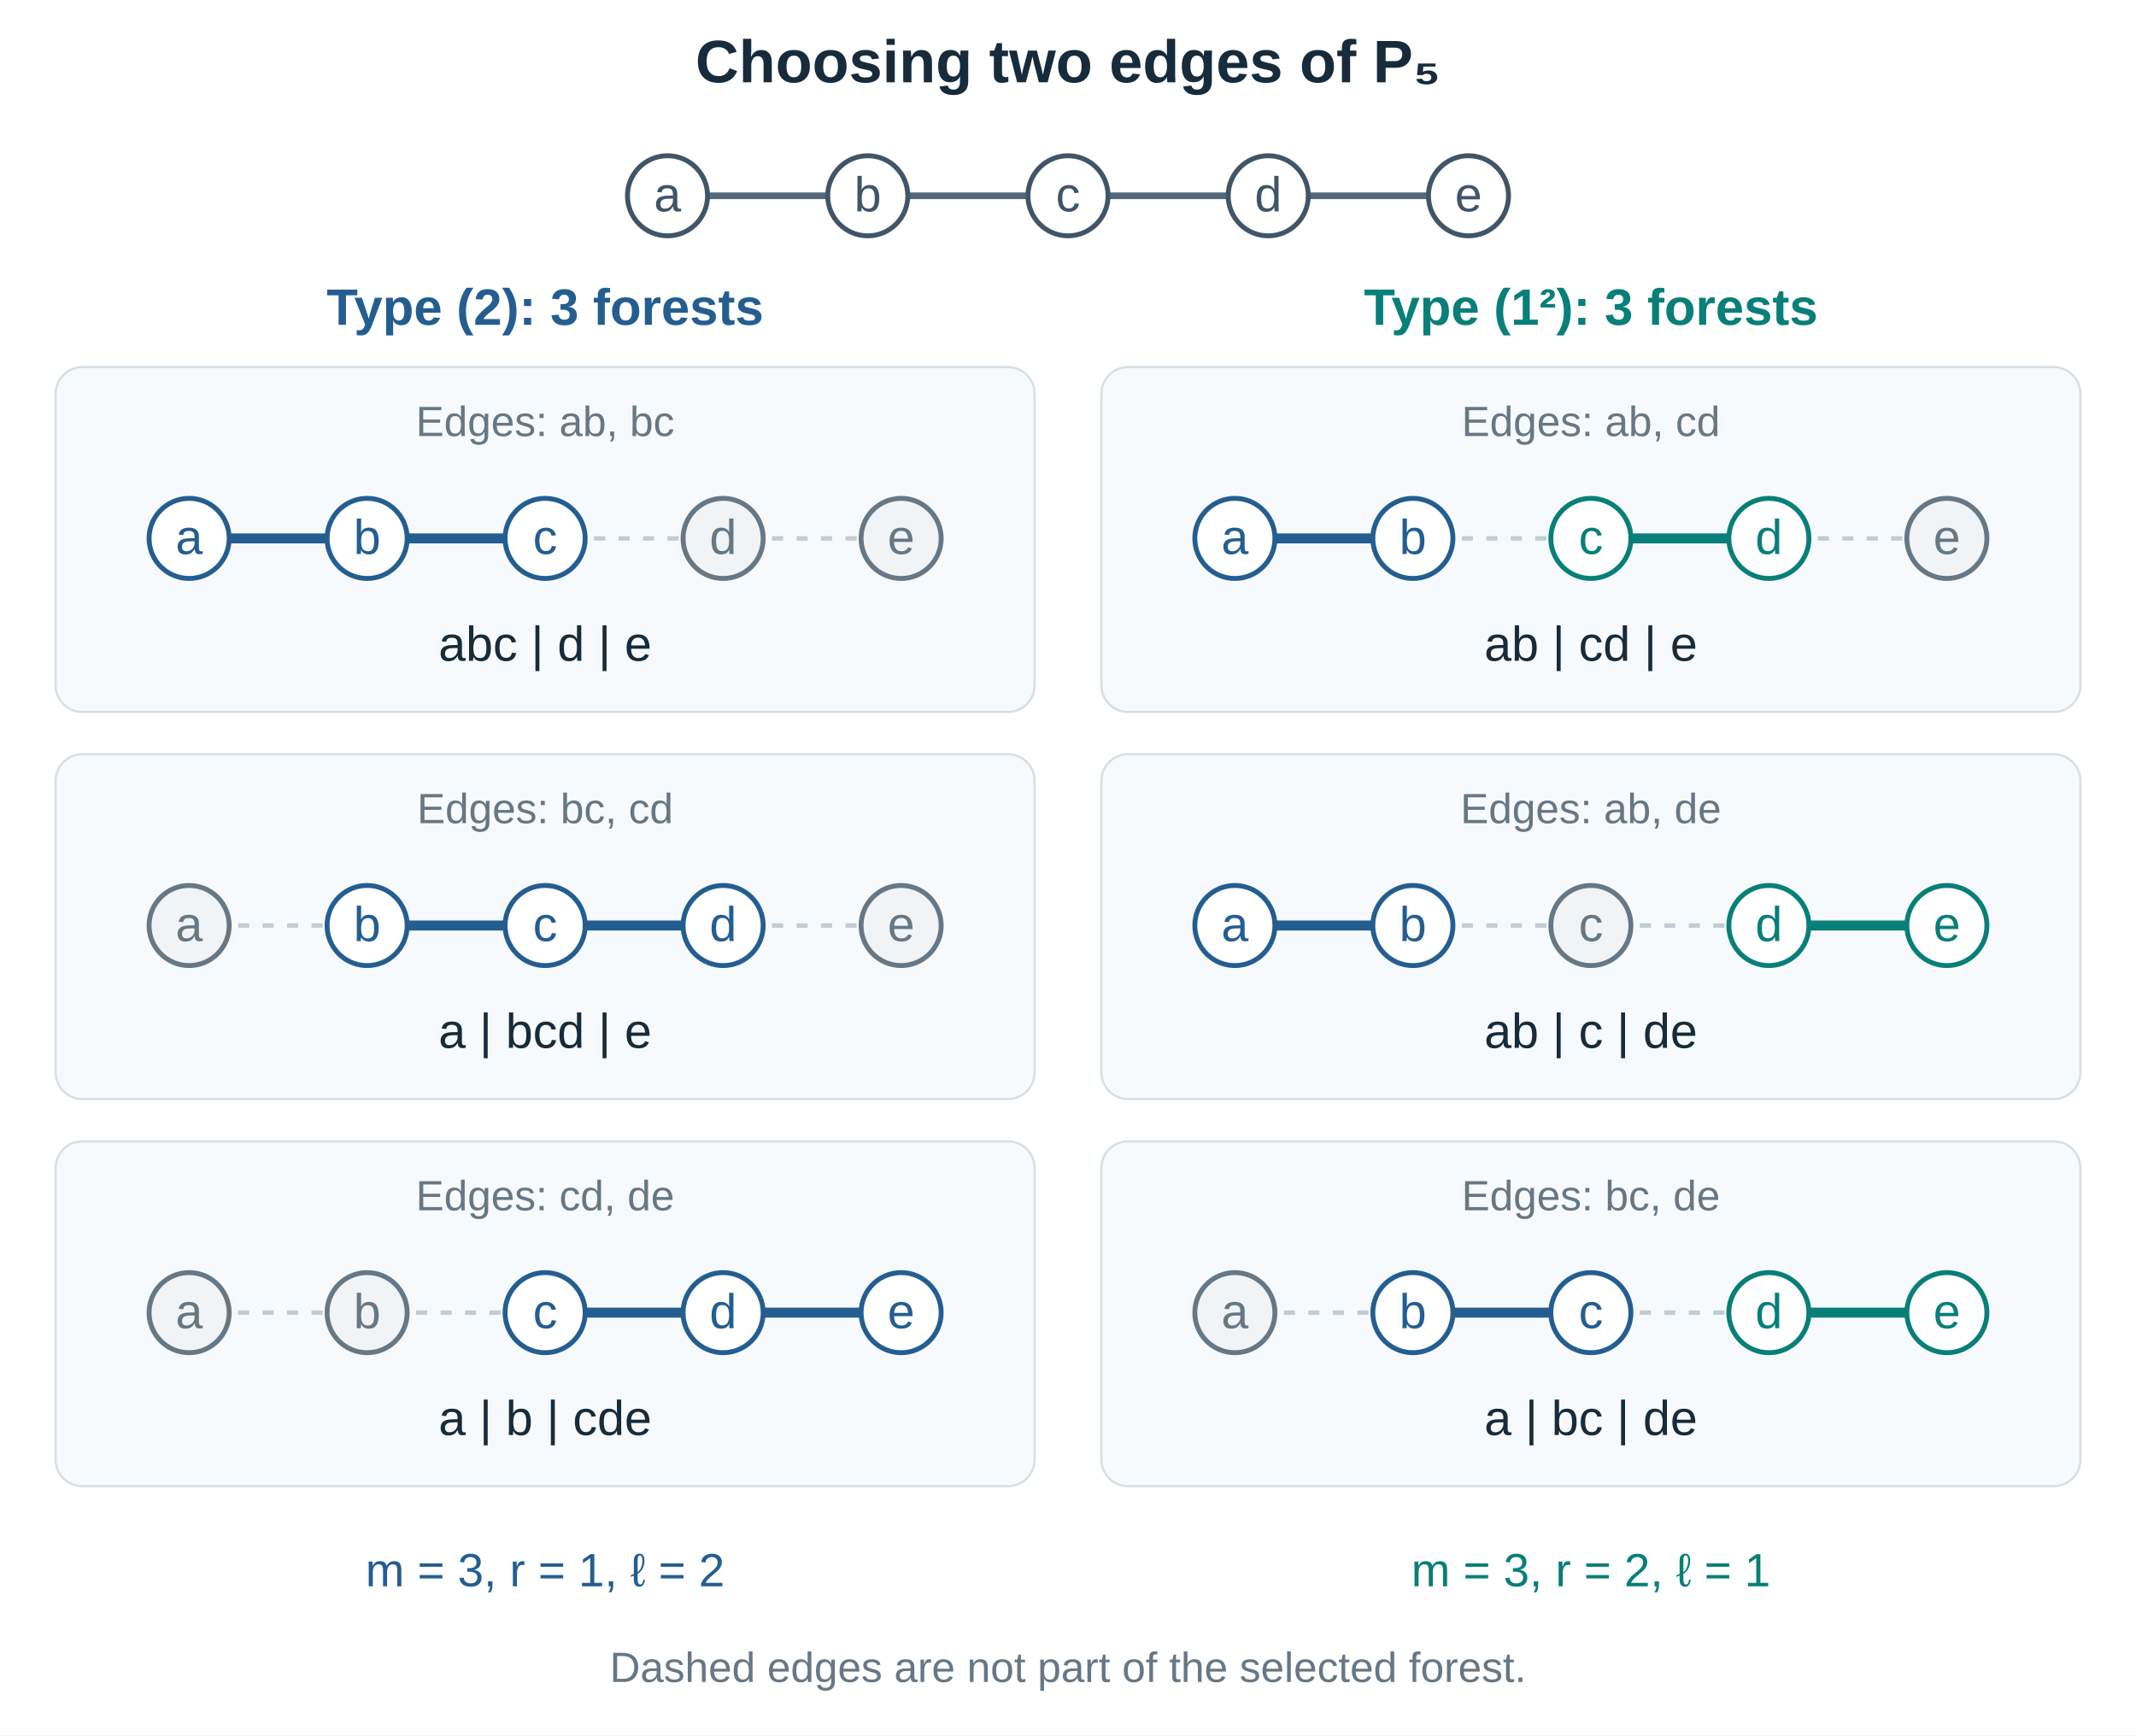
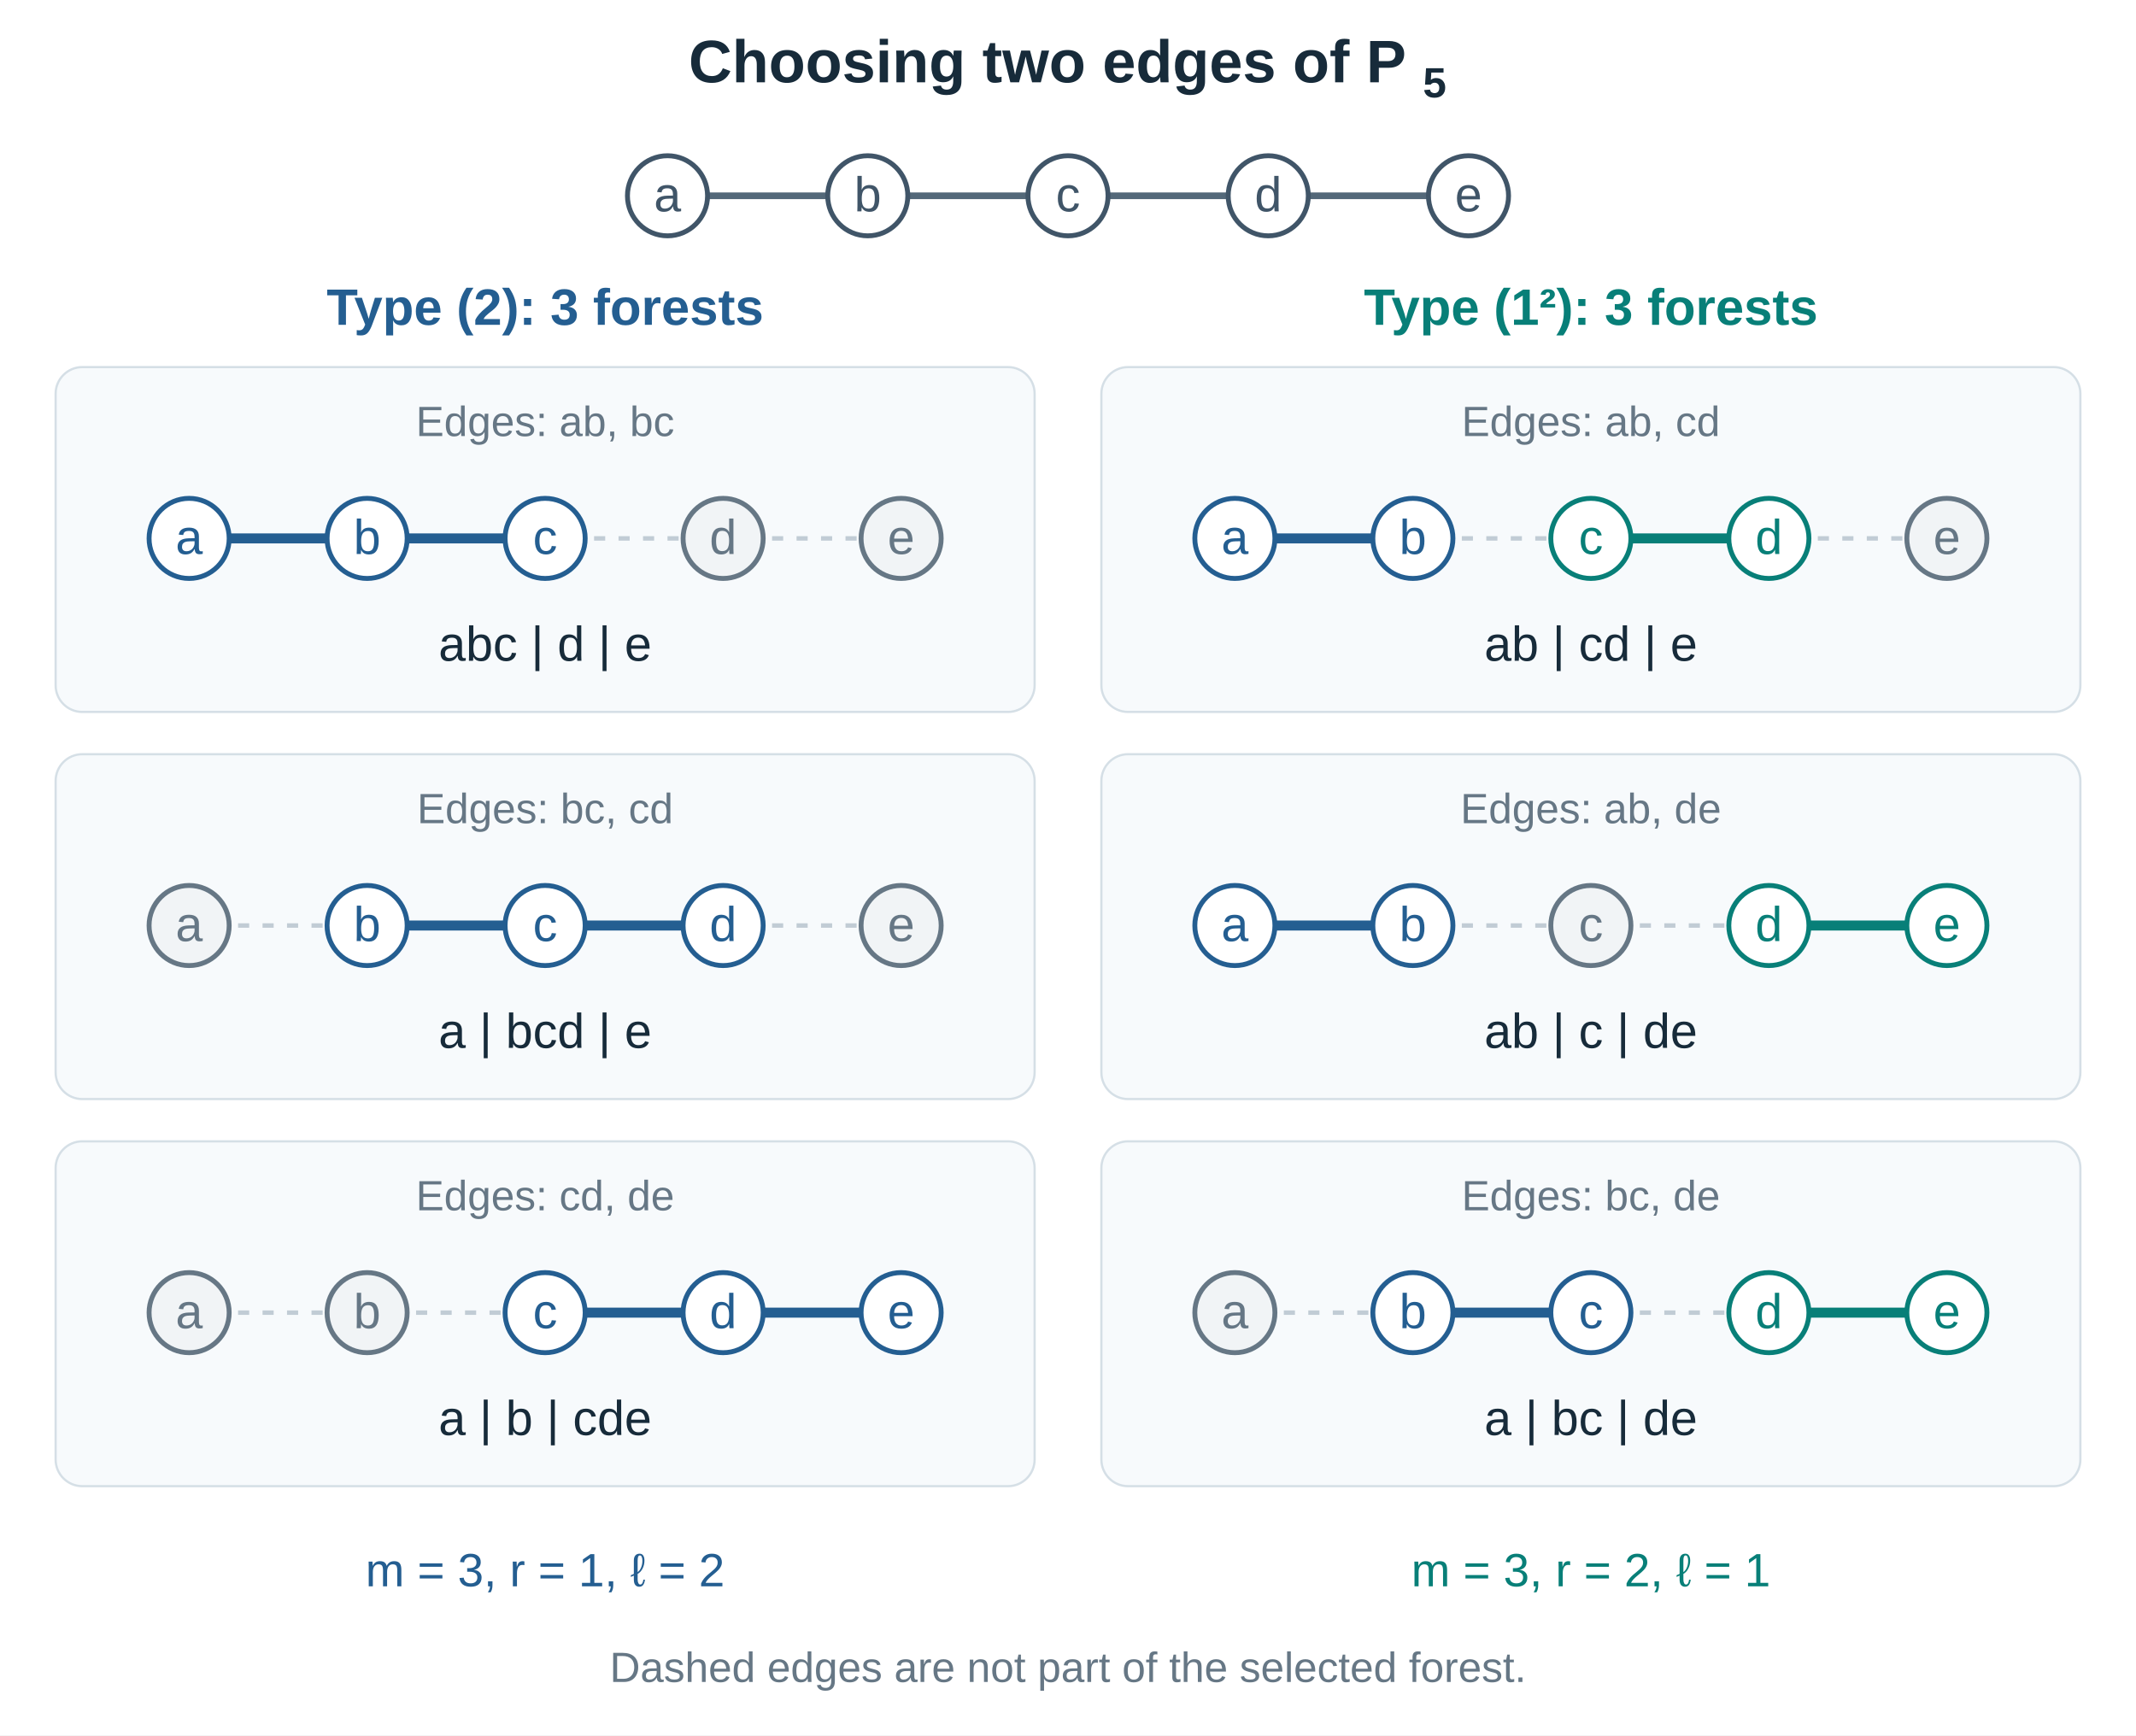
<svg xmlns="http://www.w3.org/2000/svg" width="960" height="780" viewBox="0 0 960 780" role="img" aria-labelledby="title desc">
  <rect width="960" height="780" fill="#ffffff" />
-   <text x="480" y="37" font-family="Arial, sans-serif" font-size="27" font-weight="bold" text-anchor="middle" fill="#172b3a">Choosing two edges of P₅</text>
+   <text xml:space="preserve" font-family="Arial, sans-serif" font-weight="bold" fill="#172b3a" x="309.50" y="37.00" text-anchor="start" style="font-size:27.0px">Choosing two edges of P</text>
+   <text xml:space="preserve" font-family="Arial, sans-serif" font-weight="bold" fill="#172b3a" x="639.50" y="43.75" text-anchor="start" style="font-size:19px">5</text>
  <line x1="300" y1="88" x2="390" y2="88" stroke="#536879" stroke-width="3" />
  <line x1="390" y1="88" x2="480" y2="88" stroke="#536879" stroke-width="3" />
  <line x1="480" y1="88" x2="570" y2="88" stroke="#536879" stroke-width="3" />
  <line x1="570" y1="88" x2="660" y2="88" stroke="#536879" stroke-width="3" />
  <circle cx="300" cy="88" r="18" fill="#ffffff" stroke="#405568" stroke-width="2.2" />
-   <text x="300" y="95" font-family="Arial, sans-serif" font-size="22" font-weight="normal" text-anchor="middle" fill="#405568">a</text>
+   <text xml:space="preserve" x="300" y="95" font-family="Arial, sans-serif" font-size="22" font-weight="normal" text-anchor="middle" fill="#405568">a</text>
  <circle cx="390" cy="88" r="18" fill="#ffffff" stroke="#405568" stroke-width="2.2" />
-   <text x="390" y="95" font-family="Arial, sans-serif" font-size="22" font-weight="normal" text-anchor="middle" fill="#405568">b</text>
+   <text xml:space="preserve" x="390" y="95" font-family="Arial, sans-serif" font-size="22" font-weight="normal" text-anchor="middle" fill="#405568">b</text>
  <circle cx="480" cy="88" r="18" fill="#ffffff" stroke="#405568" stroke-width="2.2" />
-   <text x="480" y="95" font-family="Arial, sans-serif" font-size="22" font-weight="normal" text-anchor="middle" fill="#405568">c</text>
+   <text xml:space="preserve" x="480" y="95" font-family="Arial, sans-serif" font-size="22" font-weight="normal" text-anchor="middle" fill="#405568">c</text>
  <circle cx="570" cy="88" r="18" fill="#ffffff" stroke="#405568" stroke-width="2.2" />
-   <text x="570" y="95" font-family="Arial, sans-serif" font-size="22" font-weight="normal" text-anchor="middle" fill="#405568">d</text>
+   <text xml:space="preserve" x="570" y="95" font-family="Arial, sans-serif" font-size="22" font-weight="normal" text-anchor="middle" fill="#405568">d</text>
  <circle cx="660" cy="88" r="18" fill="#ffffff" stroke="#405568" stroke-width="2.2" />
-   <text x="660" y="95" font-family="Arial, sans-serif" font-size="22" font-weight="normal" text-anchor="middle" fill="#405568">e</text>
-   <text x="245" y="146" font-family="Arial, sans-serif" font-size="23" font-weight="bold" text-anchor="middle" fill="#245e91">Type (2): 3 forests</text>
-   <text x="715" y="146" font-family="Arial, sans-serif" font-size="23" font-weight="bold" text-anchor="middle" fill="#087f78">Type (1²): 3 forests</text>
+   <text xml:space="preserve" x="660" y="95" font-family="Arial, sans-serif" font-size="22" font-weight="normal" text-anchor="middle" fill="#405568">e</text>
+   <text xml:space="preserve" x="245" y="146" font-family="Arial, sans-serif" font-size="23" font-weight="bold" text-anchor="middle" fill="#245e91">Type (2): 3 forests</text>
+   <text xml:space="preserve" x="715" y="146" font-family="Arial, sans-serif" font-size="23" font-weight="bold" text-anchor="middle" fill="#087f78">Type (1²): 3 forests</text>
  <rect x="25" y="165" width="440" height="155" rx="12" fill="#f7fafc" stroke="#d5dfe6" />
-   <text x="245" y="196" font-family="Arial, sans-serif" font-size="19" font-weight="normal" text-anchor="middle" fill="#667785">Edges: ab, bc</text>
+   <text xml:space="preserve" x="245" y="196" font-family="Arial, sans-serif" font-size="19" font-weight="normal" text-anchor="middle" fill="#667785">Edges: ab, bc</text>
  <line x1="85" y1="242" x2="165" y2="242" stroke="#245e91" stroke-width="4.5" />
  <line x1="165" y1="242" x2="245" y2="242" stroke="#245e91" stroke-width="4.5" />
  <line x1="245" y1="242" x2="325" y2="242" stroke="#c1ccd5" stroke-width="2" stroke-dasharray="5 6" />
  <line x1="325" y1="242" x2="405" y2="242" stroke="#c1ccd5" stroke-width="2" stroke-dasharray="5 6" />
  <circle cx="85" cy="242" r="18" fill="#ffffff" stroke="#245e91" stroke-width="2.2" />
-   <text x="85" y="249" font-family="Arial, sans-serif" font-size="22" font-weight="normal" text-anchor="middle" fill="#245e91">a</text>
+   <text xml:space="preserve" x="85" y="249" font-family="Arial, sans-serif" font-size="22" font-weight="normal" text-anchor="middle" fill="#245e91">a</text>
  <circle cx="165" cy="242" r="18" fill="#ffffff" stroke="#245e91" stroke-width="2.2" />
-   <text x="165" y="249" font-family="Arial, sans-serif" font-size="22" font-weight="normal" text-anchor="middle" fill="#245e91">b</text>
+   <text xml:space="preserve" x="165" y="249" font-family="Arial, sans-serif" font-size="22" font-weight="normal" text-anchor="middle" fill="#245e91">b</text>
  <circle cx="245" cy="242" r="18" fill="#ffffff" stroke="#245e91" stroke-width="2.2" />
-   <text x="245" y="249" font-family="Arial, sans-serif" font-size="22" font-weight="normal" text-anchor="middle" fill="#245e91">c</text>
+   <text xml:space="preserve" x="245" y="249" font-family="Arial, sans-serif" font-size="22" font-weight="normal" text-anchor="middle" fill="#245e91">c</text>
  <circle cx="325" cy="242" r="18" fill="#f1f4f6" stroke="#667785" stroke-width="2.2" />
-   <text x="325" y="249" font-family="Arial, sans-serif" font-size="22" font-weight="normal" text-anchor="middle" fill="#667785">d</text>
+   <text xml:space="preserve" x="325" y="249" font-family="Arial, sans-serif" font-size="22" font-weight="normal" text-anchor="middle" fill="#667785">d</text>
  <circle cx="405" cy="242" r="18" fill="#f1f4f6" stroke="#667785" stroke-width="2.2" />
-   <text x="405" y="249" font-family="Arial, sans-serif" font-size="22" font-weight="normal" text-anchor="middle" fill="#667785">e</text>
-   <text x="245" y="297" font-family="Arial, sans-serif" font-size="22" font-weight="normal" text-anchor="middle" fill="#172b3a">abc | d | e</text>
+   <text xml:space="preserve" x="405" y="249" font-family="Arial, sans-serif" font-size="22" font-weight="normal" text-anchor="middle" fill="#667785">e</text>
+   <text xml:space="preserve" x="245" y="297" font-family="Arial, sans-serif" font-size="22" font-weight="normal" text-anchor="middle" fill="#172b3a">abc | d | e</text>
  <rect x="25" y="339" width="440" height="155" rx="12" fill="#f7fafc" stroke="#d5dfe6" />
-   <text x="245" y="370" font-family="Arial, sans-serif" font-size="19" font-weight="normal" text-anchor="middle" fill="#667785">Edges: bc, cd</text>
+   <text xml:space="preserve" x="245" y="370" font-family="Arial, sans-serif" font-size="19" font-weight="normal" text-anchor="middle" fill="#667785">Edges: bc, cd</text>
  <line x1="85" y1="416" x2="165" y2="416" stroke="#c1ccd5" stroke-width="2" stroke-dasharray="5 6" />
  <line x1="165" y1="416" x2="245" y2="416" stroke="#245e91" stroke-width="4.5" />
  <line x1="245" y1="416" x2="325" y2="416" stroke="#245e91" stroke-width="4.5" />
  <line x1="325" y1="416" x2="405" y2="416" stroke="#c1ccd5" stroke-width="2" stroke-dasharray="5 6" />
  <circle cx="85" cy="416" r="18" fill="#f1f4f6" stroke="#667785" stroke-width="2.2" />
-   <text x="85" y="423" font-family="Arial, sans-serif" font-size="22" font-weight="normal" text-anchor="middle" fill="#667785">a</text>
+   <text xml:space="preserve" x="85" y="423" font-family="Arial, sans-serif" font-size="22" font-weight="normal" text-anchor="middle" fill="#667785">a</text>
  <circle cx="165" cy="416" r="18" fill="#ffffff" stroke="#245e91" stroke-width="2.2" />
-   <text x="165" y="423" font-family="Arial, sans-serif" font-size="22" font-weight="normal" text-anchor="middle" fill="#245e91">b</text>
+   <text xml:space="preserve" x="165" y="423" font-family="Arial, sans-serif" font-size="22" font-weight="normal" text-anchor="middle" fill="#245e91">b</text>
  <circle cx="245" cy="416" r="18" fill="#ffffff" stroke="#245e91" stroke-width="2.2" />
-   <text x="245" y="423" font-family="Arial, sans-serif" font-size="22" font-weight="normal" text-anchor="middle" fill="#245e91">c</text>
+   <text xml:space="preserve" x="245" y="423" font-family="Arial, sans-serif" font-size="22" font-weight="normal" text-anchor="middle" fill="#245e91">c</text>
  <circle cx="325" cy="416" r="18" fill="#ffffff" stroke="#245e91" stroke-width="2.2" />
-   <text x="325" y="423" font-family="Arial, sans-serif" font-size="22" font-weight="normal" text-anchor="middle" fill="#245e91">d</text>
+   <text xml:space="preserve" x="325" y="423" font-family="Arial, sans-serif" font-size="22" font-weight="normal" text-anchor="middle" fill="#245e91">d</text>
  <circle cx="405" cy="416" r="18" fill="#f1f4f6" stroke="#667785" stroke-width="2.2" />
-   <text x="405" y="423" font-family="Arial, sans-serif" font-size="22" font-weight="normal" text-anchor="middle" fill="#667785">e</text>
-   <text x="245" y="471" font-family="Arial, sans-serif" font-size="22" font-weight="normal" text-anchor="middle" fill="#172b3a">a | bcd | e</text>
+   <text xml:space="preserve" x="405" y="423" font-family="Arial, sans-serif" font-size="22" font-weight="normal" text-anchor="middle" fill="#667785">e</text>
+   <text xml:space="preserve" x="245" y="471" font-family="Arial, sans-serif" font-size="22" font-weight="normal" text-anchor="middle" fill="#172b3a">a | bcd | e</text>
  <rect x="25" y="513" width="440" height="155" rx="12" fill="#f7fafc" stroke="#d5dfe6" />
-   <text x="245" y="544" font-family="Arial, sans-serif" font-size="19" font-weight="normal" text-anchor="middle" fill="#667785">Edges: cd, de</text>
+   <text xml:space="preserve" x="245" y="544" font-family="Arial, sans-serif" font-size="19" font-weight="normal" text-anchor="middle" fill="#667785">Edges: cd, de</text>
  <line x1="85" y1="590" x2="165" y2="590" stroke="#c1ccd5" stroke-width="2" stroke-dasharray="5 6" />
  <line x1="165" y1="590" x2="245" y2="590" stroke="#c1ccd5" stroke-width="2" stroke-dasharray="5 6" />
  <line x1="245" y1="590" x2="325" y2="590" stroke="#245e91" stroke-width="4.5" />
  <line x1="325" y1="590" x2="405" y2="590" stroke="#245e91" stroke-width="4.5" />
  <circle cx="85" cy="590" r="18" fill="#f1f4f6" stroke="#667785" stroke-width="2.2" />
-   <text x="85" y="597" font-family="Arial, sans-serif" font-size="22" font-weight="normal" text-anchor="middle" fill="#667785">a</text>
+   <text xml:space="preserve" x="85" y="597" font-family="Arial, sans-serif" font-size="22" font-weight="normal" text-anchor="middle" fill="#667785">a</text>
  <circle cx="165" cy="590" r="18" fill="#f1f4f6" stroke="#667785" stroke-width="2.2" />
-   <text x="165" y="597" font-family="Arial, sans-serif" font-size="22" font-weight="normal" text-anchor="middle" fill="#667785">b</text>
+   <text xml:space="preserve" x="165" y="597" font-family="Arial, sans-serif" font-size="22" font-weight="normal" text-anchor="middle" fill="#667785">b</text>
  <circle cx="245" cy="590" r="18" fill="#ffffff" stroke="#245e91" stroke-width="2.2" />
-   <text x="245" y="597" font-family="Arial, sans-serif" font-size="22" font-weight="normal" text-anchor="middle" fill="#245e91">c</text>
+   <text xml:space="preserve" x="245" y="597" font-family="Arial, sans-serif" font-size="22" font-weight="normal" text-anchor="middle" fill="#245e91">c</text>
  <circle cx="325" cy="590" r="18" fill="#ffffff" stroke="#245e91" stroke-width="2.2" />
-   <text x="325" y="597" font-family="Arial, sans-serif" font-size="22" font-weight="normal" text-anchor="middle" fill="#245e91">d</text>
+   <text xml:space="preserve" x="325" y="597" font-family="Arial, sans-serif" font-size="22" font-weight="normal" text-anchor="middle" fill="#245e91">d</text>
  <circle cx="405" cy="590" r="18" fill="#ffffff" stroke="#245e91" stroke-width="2.2" />
-   <text x="405" y="597" font-family="Arial, sans-serif" font-size="22" font-weight="normal" text-anchor="middle" fill="#245e91">e</text>
-   <text x="245" y="645" font-family="Arial, sans-serif" font-size="22" font-weight="normal" text-anchor="middle" fill="#172b3a">a | b | cde</text>
+   <text xml:space="preserve" x="405" y="597" font-family="Arial, sans-serif" font-size="22" font-weight="normal" text-anchor="middle" fill="#245e91">e</text>
+   <text xml:space="preserve" x="245" y="645" font-family="Arial, sans-serif" font-size="22" font-weight="normal" text-anchor="middle" fill="#172b3a">a | b | cde</text>
  <rect x="495" y="165" width="440" height="155" rx="12" fill="#f7fafc" stroke="#d5dfe6" />
-   <text x="715" y="196" font-family="Arial, sans-serif" font-size="19" font-weight="normal" text-anchor="middle" fill="#667785">Edges: ab, cd</text>
+   <text xml:space="preserve" x="715" y="196" font-family="Arial, sans-serif" font-size="19" font-weight="normal" text-anchor="middle" fill="#667785">Edges: ab, cd</text>
  <line x1="555" y1="242" x2="635" y2="242" stroke="#245e91" stroke-width="4.5" />
  <line x1="635" y1="242" x2="715" y2="242" stroke="#c1ccd5" stroke-width="2" stroke-dasharray="5 6" />
  <line x1="715" y1="242" x2="795" y2="242" stroke="#087f78" stroke-width="4.5" />
  <line x1="795" y1="242" x2="875" y2="242" stroke="#c1ccd5" stroke-width="2" stroke-dasharray="5 6" />
  <circle cx="555" cy="242" r="18" fill="#ffffff" stroke="#245e91" stroke-width="2.2" />
-   <text x="555" y="249" font-family="Arial, sans-serif" font-size="22" font-weight="normal" text-anchor="middle" fill="#245e91">a</text>
+   <text xml:space="preserve" x="555" y="249" font-family="Arial, sans-serif" font-size="22" font-weight="normal" text-anchor="middle" fill="#245e91">a</text>
  <circle cx="635" cy="242" r="18" fill="#ffffff" stroke="#245e91" stroke-width="2.2" />
-   <text x="635" y="249" font-family="Arial, sans-serif" font-size="22" font-weight="normal" text-anchor="middle" fill="#245e91">b</text>
+   <text xml:space="preserve" x="635" y="249" font-family="Arial, sans-serif" font-size="22" font-weight="normal" text-anchor="middle" fill="#245e91">b</text>
  <circle cx="715" cy="242" r="18" fill="#ffffff" stroke="#087f78" stroke-width="2.2" />
-   <text x="715" y="249" font-family="Arial, sans-serif" font-size="22" font-weight="normal" text-anchor="middle" fill="#087f78">c</text>
+   <text xml:space="preserve" x="715" y="249" font-family="Arial, sans-serif" font-size="22" font-weight="normal" text-anchor="middle" fill="#087f78">c</text>
  <circle cx="795" cy="242" r="18" fill="#ffffff" stroke="#087f78" stroke-width="2.2" />
-   <text x="795" y="249" font-family="Arial, sans-serif" font-size="22" font-weight="normal" text-anchor="middle" fill="#087f78">d</text>
+   <text xml:space="preserve" x="795" y="249" font-family="Arial, sans-serif" font-size="22" font-weight="normal" text-anchor="middle" fill="#087f78">d</text>
  <circle cx="875" cy="242" r="18" fill="#f1f4f6" stroke="#667785" stroke-width="2.2" />
-   <text x="875" y="249" font-family="Arial, sans-serif" font-size="22" font-weight="normal" text-anchor="middle" fill="#667785">e</text>
-   <text x="715" y="297" font-family="Arial, sans-serif" font-size="22" font-weight="normal" text-anchor="middle" fill="#172b3a">ab | cd | e</text>
+   <text xml:space="preserve" x="875" y="249" font-family="Arial, sans-serif" font-size="22" font-weight="normal" text-anchor="middle" fill="#667785">e</text>
+   <text xml:space="preserve" x="715" y="297" font-family="Arial, sans-serif" font-size="22" font-weight="normal" text-anchor="middle" fill="#172b3a">ab | cd | e</text>
  <rect x="495" y="339" width="440" height="155" rx="12" fill="#f7fafc" stroke="#d5dfe6" />
-   <text x="715" y="370" font-family="Arial, sans-serif" font-size="19" font-weight="normal" text-anchor="middle" fill="#667785">Edges: ab, de</text>
+   <text xml:space="preserve" x="715" y="370" font-family="Arial, sans-serif" font-size="19" font-weight="normal" text-anchor="middle" fill="#667785">Edges: ab, de</text>
  <line x1="555" y1="416" x2="635" y2="416" stroke="#245e91" stroke-width="4.5" />
  <line x1="635" y1="416" x2="715" y2="416" stroke="#c1ccd5" stroke-width="2" stroke-dasharray="5 6" />
  <line x1="715" y1="416" x2="795" y2="416" stroke="#c1ccd5" stroke-width="2" stroke-dasharray="5 6" />
  <line x1="795" y1="416" x2="875" y2="416" stroke="#087f78" stroke-width="4.5" />
  <circle cx="555" cy="416" r="18" fill="#ffffff" stroke="#245e91" stroke-width="2.2" />
-   <text x="555" y="423" font-family="Arial, sans-serif" font-size="22" font-weight="normal" text-anchor="middle" fill="#245e91">a</text>
+   <text xml:space="preserve" x="555" y="423" font-family="Arial, sans-serif" font-size="22" font-weight="normal" text-anchor="middle" fill="#245e91">a</text>
  <circle cx="635" cy="416" r="18" fill="#ffffff" stroke="#245e91" stroke-width="2.2" />
-   <text x="635" y="423" font-family="Arial, sans-serif" font-size="22" font-weight="normal" text-anchor="middle" fill="#245e91">b</text>
+   <text xml:space="preserve" x="635" y="423" font-family="Arial, sans-serif" font-size="22" font-weight="normal" text-anchor="middle" fill="#245e91">b</text>
  <circle cx="715" cy="416" r="18" fill="#f1f4f6" stroke="#667785" stroke-width="2.2" />
-   <text x="715" y="423" font-family="Arial, sans-serif" font-size="22" font-weight="normal" text-anchor="middle" fill="#667785">c</text>
+   <text xml:space="preserve" x="715" y="423" font-family="Arial, sans-serif" font-size="22" font-weight="normal" text-anchor="middle" fill="#667785">c</text>
  <circle cx="795" cy="416" r="18" fill="#ffffff" stroke="#087f78" stroke-width="2.2" />
-   <text x="795" y="423" font-family="Arial, sans-serif" font-size="22" font-weight="normal" text-anchor="middle" fill="#087f78">d</text>
+   <text xml:space="preserve" x="795" y="423" font-family="Arial, sans-serif" font-size="22" font-weight="normal" text-anchor="middle" fill="#087f78">d</text>
  <circle cx="875" cy="416" r="18" fill="#ffffff" stroke="#087f78" stroke-width="2.2" />
-   <text x="875" y="423" font-family="Arial, sans-serif" font-size="22" font-weight="normal" text-anchor="middle" fill="#087f78">e</text>
-   <text x="715" y="471" font-family="Arial, sans-serif" font-size="22" font-weight="normal" text-anchor="middle" fill="#172b3a">ab | c | de</text>
+   <text xml:space="preserve" x="875" y="423" font-family="Arial, sans-serif" font-size="22" font-weight="normal" text-anchor="middle" fill="#087f78">e</text>
+   <text xml:space="preserve" x="715" y="471" font-family="Arial, sans-serif" font-size="22" font-weight="normal" text-anchor="middle" fill="#172b3a">ab | c | de</text>
  <rect x="495" y="513" width="440" height="155" rx="12" fill="#f7fafc" stroke="#d5dfe6" />
-   <text x="715" y="544" font-family="Arial, sans-serif" font-size="19" font-weight="normal" text-anchor="middle" fill="#667785">Edges: bc, de</text>
+   <text xml:space="preserve" x="715" y="544" font-family="Arial, sans-serif" font-size="19" font-weight="normal" text-anchor="middle" fill="#667785">Edges: bc, de</text>
  <line x1="555" y1="590" x2="635" y2="590" stroke="#c1ccd5" stroke-width="2" stroke-dasharray="5 6" />
  <line x1="635" y1="590" x2="715" y2="590" stroke="#245e91" stroke-width="4.5" />
  <line x1="715" y1="590" x2="795" y2="590" stroke="#c1ccd5" stroke-width="2" stroke-dasharray="5 6" />
  <line x1="795" y1="590" x2="875" y2="590" stroke="#087f78" stroke-width="4.5" />
  <circle cx="555" cy="590" r="18" fill="#f1f4f6" stroke="#667785" stroke-width="2.2" />
-   <text x="555" y="597" font-family="Arial, sans-serif" font-size="22" font-weight="normal" text-anchor="middle" fill="#667785">a</text>
+   <text xml:space="preserve" x="555" y="597" font-family="Arial, sans-serif" font-size="22" font-weight="normal" text-anchor="middle" fill="#667785">a</text>
  <circle cx="635" cy="590" r="18" fill="#ffffff" stroke="#245e91" stroke-width="2.2" />
-   <text x="635" y="597" font-family="Arial, sans-serif" font-size="22" font-weight="normal" text-anchor="middle" fill="#245e91">b</text>
+   <text xml:space="preserve" x="635" y="597" font-family="Arial, sans-serif" font-size="22" font-weight="normal" text-anchor="middle" fill="#245e91">b</text>
  <circle cx="715" cy="590" r="18" fill="#ffffff" stroke="#245e91" stroke-width="2.2" />
-   <text x="715" y="597" font-family="Arial, sans-serif" font-size="22" font-weight="normal" text-anchor="middle" fill="#245e91">c</text>
+   <text xml:space="preserve" x="715" y="597" font-family="Arial, sans-serif" font-size="22" font-weight="normal" text-anchor="middle" fill="#245e91">c</text>
  <circle cx="795" cy="590" r="18" fill="#ffffff" stroke="#087f78" stroke-width="2.2" />
-   <text x="795" y="597" font-family="Arial, sans-serif" font-size="22" font-weight="normal" text-anchor="middle" fill="#087f78">d</text>
+   <text xml:space="preserve" x="795" y="597" font-family="Arial, sans-serif" font-size="22" font-weight="normal" text-anchor="middle" fill="#087f78">d</text>
  <circle cx="875" cy="590" r="18" fill="#ffffff" stroke="#087f78" stroke-width="2.2" />
-   <text x="875" y="597" font-family="Arial, sans-serif" font-size="22" font-weight="normal" text-anchor="middle" fill="#087f78">e</text>
-   <text x="715" y="645" font-family="Arial, sans-serif" font-size="22" font-weight="normal" text-anchor="middle" fill="#172b3a">a | bc | de</text>
-   <text x="245" y="713" font-family="Arial, sans-serif" font-size="21" font-weight="normal" text-anchor="middle" fill="#245e91">m = 3, r = 1, ℓ = 2</text>
-   <text x="715" y="713" font-family="Arial, sans-serif" font-size="21" font-weight="normal" text-anchor="middle" fill="#087f78">m = 3, r = 2, ℓ = 1</text>
-   <text x="480" y="756" font-family="Arial, sans-serif" font-size="19" font-weight="normal" text-anchor="middle" fill="#667785">Dashed edges are not part of the selected forest.</text>
+   <text xml:space="preserve" x="875" y="597" font-family="Arial, sans-serif" font-size="22" font-weight="normal" text-anchor="middle" fill="#087f78">e</text>
+   <text xml:space="preserve" x="715" y="645" font-family="Arial, sans-serif" font-size="22" font-weight="normal" text-anchor="middle" fill="#172b3a">a | bc | de</text>
+   <text xml:space="preserve" x="245" y="713" font-family="Arial, sans-serif" font-size="21" font-weight="normal" text-anchor="middle" fill="#245e91">m = 3, r = 1, ℓ = 2</text>
+   <text xml:space="preserve" x="715" y="713" font-family="Arial, sans-serif" font-size="21" font-weight="normal" text-anchor="middle" fill="#087f78">m = 3, r = 2, ℓ = 1</text>
+   <text xml:space="preserve" x="480" y="756" font-family="Arial, sans-serif" font-size="19" font-weight="normal" text-anchor="middle" fill="#667785">Dashed edges are not part of the selected forest.</text>
</svg>
